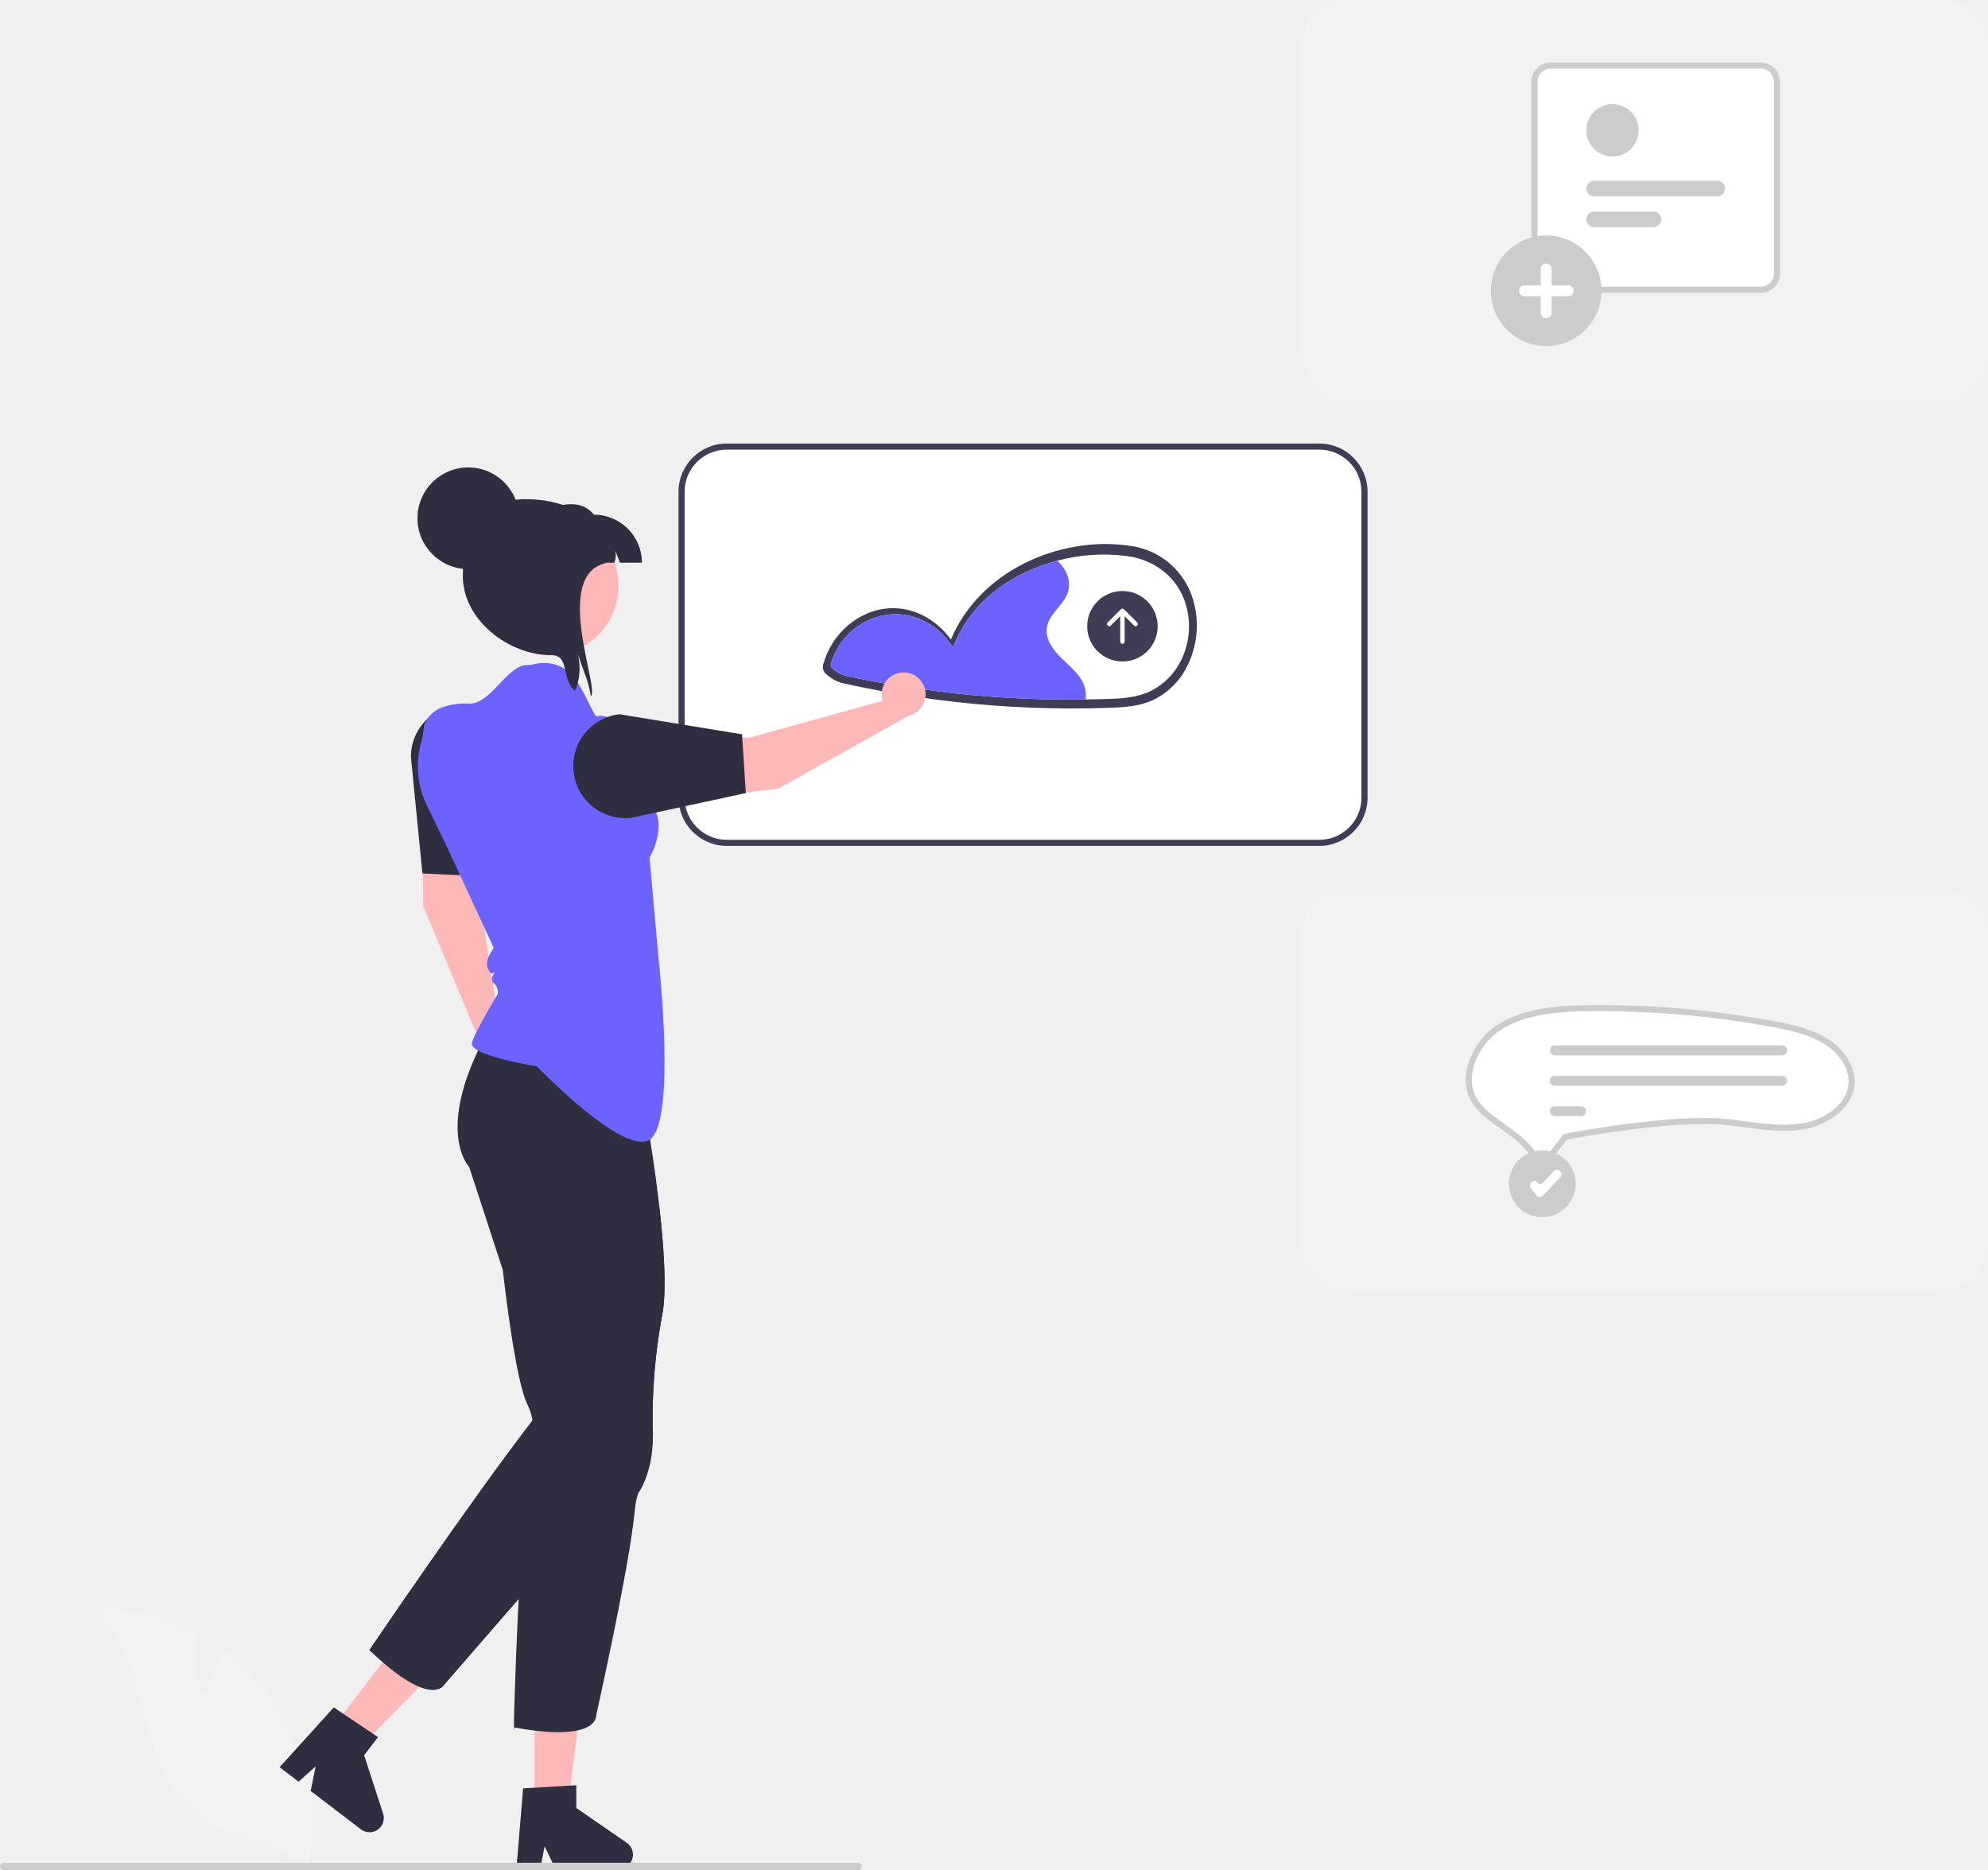
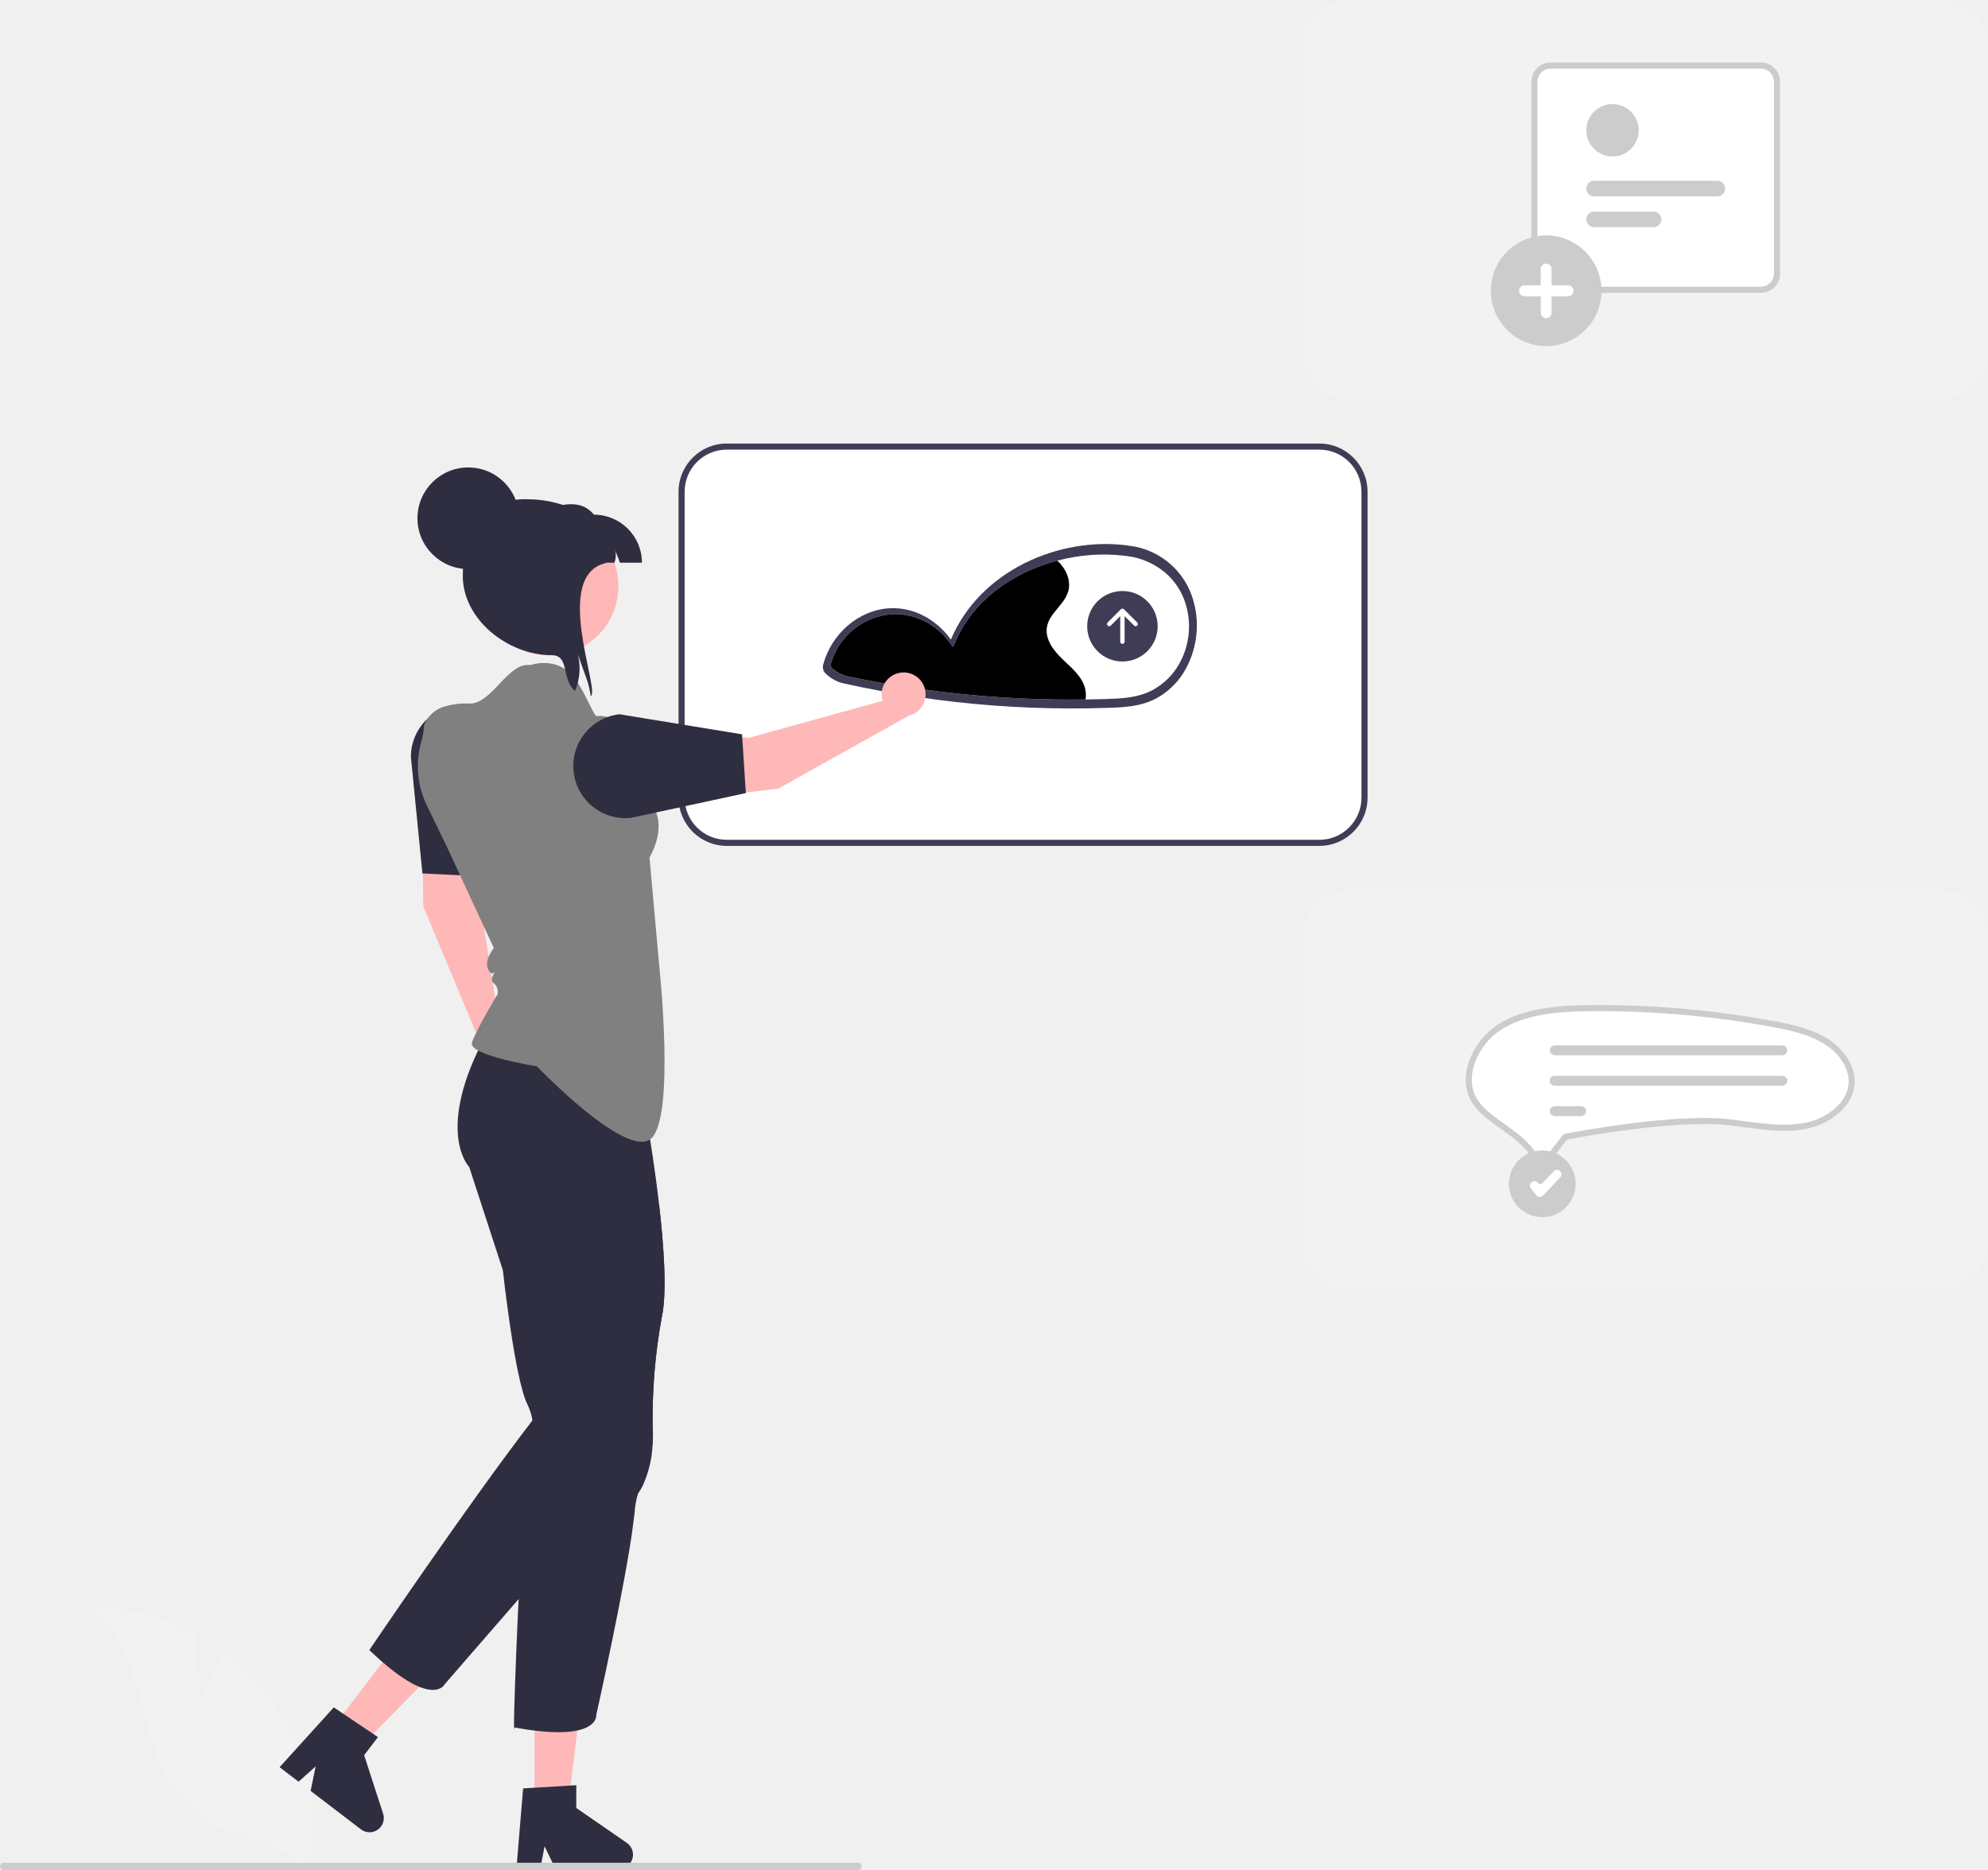
<svg xmlns="http://www.w3.org/2000/svg" data-name="Layer 1" width="652.055" height="613.451" viewBox="0 0 652.055 613.451">
  <path d="M339.304,701.797l-.998-22.434a72.456,72.456,0,0,0-33.796-8.555c16.231,13.27,14.203,38.851,25.208,56.697a43.582,43.582,0,0,0,31.959,20.14l13.583,8.316a73.03,73.03,0,0,0-15.393-59.179,70.543,70.543,0,0,0-12.964-12.046C343.65,693.314,339.304,701.797,339.304,701.797Z" transform="translate(-273.9724 -143.2743)" fill="#f2f2f2" />
  <rect x="223.555" y="146.5" width="224" height="130" rx="14.815" fill="#fff" />
  <path d="M706.713,420.774H512.343A15.833,15.833,0,0,1,496.528,404.959V304.589A15.833,15.833,0,0,1,512.343,288.774H706.713a15.833,15.833,0,0,1,15.814,15.815V404.959A15.833,15.833,0,0,1,706.713,420.774Zm-194.37-130A13.83,13.83,0,0,0,498.528,304.589V404.959A13.83,13.83,0,0,0,512.343,418.774H706.713a13.83,13.83,0,0,0,13.814-13.815V304.589a13.83,13.83,0,0,0-13.814-13.815Z" transform="translate(-273.9724 -143.2743)" fill="#3f3d56" />
  <path d="M910.713,274.274H716.343a15.332,15.332,0,0,1-15.315-15.315V158.589A15.332,15.332,0,0,1,716.343,143.274H910.713a15.332,15.332,0,0,1,15.314,15.315V258.959A15.332,15.332,0,0,1,910.713,274.274Z" transform="translate(-273.9724 -143.2743)" fill="#f2f2f2" />
  <path d="M910.713,566.274H716.343a15.332,15.332,0,0,1-15.315-15.315V450.589A15.332,15.332,0,0,1,716.343,435.274H910.713a15.332,15.332,0,0,1,15.314,15.315V550.959A15.332,15.332,0,0,1,910.713,566.274Z" transform="translate(-273.9724 -143.2743)" fill="#f2f2f2" />
  <path d="M665.43,340.443a24.889,24.889,0,0,0-20.699-18.102c-.107-.016-.209.005-.316-.002a2.956,2.956,0,0,0-.422-.102c-22.609-3.075-48.708,8.304-58.13,30.859-4.665-6.502-12.103-10.703-20.059-10.286-10.149.533-19.106,8.307-21.849,18.532a3.086,3.086,0,0,0,1.276,3.3,12.31,12.31,0,0,0,5.165,2.759q6.159,1.373,12.362,2.515,12.104,2.229,24.334,3.604a343.988,343.988,0,0,0,49.841,1.982c5.541-.182,10.885-.375,15.962-2.949a24.162,24.162,0,0,0,9.157-8.408A29.608,29.608,0,0,0,665.43,340.443Z" transform="translate(-273.9724 -143.2743)" fill="#3f3d56" />
  <path d="M662.938,341.638a21.934,21.934,0,0,0-7.013-10.699,24.101,24.101,0,0,0-12.144-5.228h-.27l-.25-.045a1.74,1.74,0,0,0-.244-.058A59.195,59.195,0,0,0,620.751,327.201c-13.942,3.667-27.146,12.35-33.311,26.356l-.88,2.01-1.317-1.753a22.185,22.185,0,0,0-17.545-9.081c-.334,0-.668.006-1.008.026a22.526,22.526,0,0,0-20.217,16.306,1.579,1.579,0,0,0,.758,1.676l.103.077a10.924,10.924,0,0,0,4.476,2.28c3.988.848,8.047,1.631,12.061,2.331,7.784,1.361,15.773,2.485,23.736,3.339A351.15,351.15,0,0,0,630.018,372.74q3.111-.039,6.21-.135c5.317-.161,10.346-.321,15.111-2.614a22.01,22.01,0,0,0,8.464-7.398A25.092,25.092,0,0,0,662.938,341.638Z" transform="translate(-273.9724 -143.2743)" fill="#fff" />
-   <path d="M630.018,372.74a351.15,351.15,0,0,1-42.411-1.972c-7.963-.854-15.952-1.978-23.736-3.339-4.014-.7-8.073-1.484-12.061-2.331a10.924,10.924,0,0,1-4.476-2.28l-.103-.077a1.579,1.579,0,0,1-.758-1.676A22.526,22.526,0,0,1,566.69,344.759c.34-.019.674-.026,1.008-.026a22.185,22.185,0,0,1,17.545,9.081l1.317,1.753.88-2.01c6.165-14.007,19.369-22.689,33.311-26.356,2.813,2.543,4.624,6.441,3.596,10.057-1.239,4.386-6.146,7.122-6.968,11.605-.751,4.091,2.177,7.893,5.189,10.757,3.012,2.858,6.499,5.728,7.373,9.787A8.97,8.97,0,0,1,630.018,372.74Z" transform="translate(-273.9724 -143.2743)" fill="#6c63ff" />
+   <path d="M630.018,372.74a351.15,351.15,0,0,1-42.411-1.972c-7.963-.854-15.952-1.978-23.736-3.339-4.014-.7-8.073-1.484-12.061-2.331a10.924,10.924,0,0,1-4.476-2.28l-.103-.077a1.579,1.579,0,0,1-.758-1.676A22.526,22.526,0,0,1,566.69,344.759c.34-.019.674-.026,1.008-.026a22.185,22.185,0,0,1,17.545,9.081l1.317,1.753.88-2.01c6.165-14.007,19.369-22.689,33.311-26.356,2.813,2.543,4.624,6.441,3.596,10.057-1.239,4.386-6.146,7.122-6.968,11.605-.751,4.091,2.177,7.893,5.189,10.757,3.012,2.858,6.499,5.728,7.373,9.787A8.97,8.97,0,0,1,630.018,372.74Z" transform="translate(-273.9724 -143.2743)" fill="#000" />
  <circle cx="368.152" cy="205.441" r="11.56" fill="#3f3d56" />
  <path d="M646.97,347.482l-4.335-4.335a.722.722,0,0,0-1.022,0l-4.335,4.335a.722.722,0,1,0,1.022,1.022l3.102-3.102v8.371a.722.722,0,1,0,1.445,0v-8.371l3.102,3.102a.722.722,0,0,0,1.022-1.022Z" transform="translate(-273.9724 -143.2743)" fill="#fff" />
  <path d="M851.522,238.335H782.552a5.304,5.304,0,0,1-5.298-5.298V170.072a5.304,5.304,0,0,1,5.298-5.298h68.97a5.304,5.304,0,0,1,5.298,5.298v62.965A5.304,5.304,0,0,1,851.522,238.335Z" transform="translate(-273.9724 -143.2743)" fill="#fff" />
  <path d="M851.522,239.335H782.552a6.305,6.305,0,0,1-6.298-6.298V170.072a6.305,6.305,0,0,1,6.298-6.298h68.97a6.305,6.305,0,0,1,6.298,6.298v62.965A6.305,6.305,0,0,1,851.522,239.335Zm-68.97-73.561a4.303,4.303,0,0,0-4.298,4.298v62.965a4.303,4.303,0,0,0,4.298,4.298h68.97a4.303,4.303,0,0,0,4.298-4.298V170.072a4.303,4.303,0,0,0-4.298-4.298Z" transform="translate(-273.9724 -143.2743)" fill="#ccc" />
  <circle cx="528.9" cy="42.748" r="8.597" fill="#ccc" />
  <path d="M837.237,207.686H796.835a2.56,2.56,0,1,1,0-5.12h40.402a2.56,2.56,0,1,1,0,5.12Z" transform="translate(-273.9724 -143.2743)" fill="#ccc" />
  <path d="M816.331,217.802H796.835a2.56,2.56,0,1,1,0-5.12h19.496a2.56,2.56,0,1,1,0,5.12Z" transform="translate(-273.9724 -143.2743)" fill="#ccc" />
  <path d="M781.114,256.815a18.152,18.152,0,1,1,18.152-18.152A18.152,18.152,0,0,1,781.114,256.815Z" transform="translate(-273.9724 -143.2743)" fill="#ccc" />
  <path d="M788.276,236.872h-5.372V231.5a1.791,1.791,0,0,0-3.581,0v5.372h-5.372a1.791,1.791,0,0,0,0,3.581h5.372V245.825a1.791,1.791,0,1,0,3.581,0v-5.372h5.372a1.791,1.791,0,1,0,0-3.581Z" transform="translate(-273.9724 -143.2743)" fill="#fff" />
  <path d="M779.908,524.191c-.036,0-.072-.001-.109-.002a2.651,2.651,0,0,1-2.132-1.213,29.951,29.951,0,0,0-6.305-6.83c-1.48-1.183-3.026-2.282-4.521-3.346-3.858-2.743-7.491-5.326-9.507-8.896-4.397-7.784.781-18.625,8.178-23.487,8.297-5.453,19.21-6.308,29.768-6.42q1.646-.017,3.294-.017h0a314.029,314.029,0,0,1,56.713,5.186c6.221,1.148,12.733,2.554,17.965,5.966,5.202,3.392,8.363,8.733,8.055,13.609-.45,7.117-7.995,12.435-14.864,13.825-6.548,1.324-13.35.429-20.552-.518-1.59-.209-3.234-.425-4.859-.613-17.666-2.042-50.854,4.252-52.258,4.521l-1.393.267-5.405,6.955A2.594,2.594,0,0,1,779.908,524.191Z" transform="translate(-273.9724 -143.2743)" fill="#fff" />
  <path d="M779.908,525.191l-.135-.002a3.65,3.65,0,0,1-2.942-1.664,28.954,28.954,0,0,0-6.093-6.598c-1.462-1.169-2.995-2.258-4.477-3.312-3.947-2.807-7.672-5.456-9.798-9.22-4.668-8.264.733-19.71,8.5-24.815,8.511-5.594,19.596-6.47,30.306-6.584q1.652-.018,3.305-.018a314.988,314.988,0,0,1,56.894,5.202c6.32,1.166,12.942,2.598,18.331,6.111,5.498,3.586,8.837,9.281,8.507,14.51-.482,7.613-8.431,13.277-15.665,14.742-6.713,1.357-13.596.452-20.88-.508-1.585-.208-3.224-.423-4.844-.611-17.561-2.025-50.558,4.242-51.955,4.511l-1.023.195-5.174,6.657A3.593,3.593,0,0,1,779.908,525.191Zm18.665-50.212q-1.643,0-3.283.018c-10.406.11-21.149.945-29.229,6.256-7.028,4.619-11.983,14.855-7.857,22.159,1.907,3.376,5.456,5.9,9.213,8.572,1.507,1.071,3.062,2.178,4.568,3.381a30.96,30.96,0,0,1,6.517,7.062,1.665,1.665,0,0,0,1.336.763l.069.001a1.59,1.59,0,0,0,1.277-.629l5.637-7.253,1.763-.338c1.408-.271,34.698-6.601,52.561-4.532,1.631.188,3.28.405,4.875.615,7.115.938,13.835,1.822,20.223.529,6.505-1.316,13.646-6.288,14.065-12.908.286-4.521-2.699-9.509-7.604-12.707-5.079-3.312-11.479-4.691-17.601-5.82A313.018,313.018,0,0,0,798.573,474.979Z" transform="translate(-273.9724 -143.2743)" fill="#ccc" />
  <path d="M858.579,489.472h-74.67a1.625,1.625,0,0,1,0-3.249h74.67a1.625,1.625,0,0,1,0,3.249Z" transform="translate(-273.9724 -143.2743)" fill="#ccc" />
  <path d="M858.579,499.445h-74.67a1.625,1.625,0,1,1-.003-3.249h74.673a1.625,1.625,0,0,1,0,3.249Z" transform="translate(-273.9724 -143.2743)" fill="#ccc" />
  <path d="M792.611,509.417h-8.702a1.625,1.625,0,0,1,0-3.249h8.702a1.625,1.625,0,0,1,0,3.249Z" transform="translate(-273.9724 -143.2743)" fill="#ccc" />
  <circle cx="505.858" cy="388.346" r="10.818" fill="#fff" />
  <path d="M779.83,542.57A10.95,10.95,0,1,1,790.78,531.62,10.962,10.962,0,0,1,779.83,542.57Z" transform="translate(-273.9724 -143.2743)" fill="#ccc" />
  <path d="M779.02,535.943c-.023,0-.046-.001-.069-.002a1.415,1.415,0,0,1-1.049-.545l-1.808-2.324a1.415,1.415,0,0,1,.248-1.986l.065-.051a1.415,1.415,0,0,1,1.987.248,1.032,1.032,0,0,0,1.563.076l3.671-3.875a1.417,1.417,0,0,1,2.001-.054l.06.057a1.415,1.415,0,0,1,.054,2.001l-5.696,6.013A1.414,1.414,0,0,1,779.02,535.943Z" transform="translate(-273.9724 -143.2743)" fill="#fff" />
  <path d="M438.808,477.694a7.225,7.225,0,0,0-1.29.122l-7.082-44.831,7.095-43.159a10.87,10.87,0,0,0-21.102-5.006v0a85.758,85.758,0,0,0-3.901,26.3l.247,29.433,18.879,45.204a7.206,7.206,0,1,0,7.153-8.063Z" transform="translate(-273.9724 -143.2743)" fill="#ffb8b8" />
  <path d="M408.743,391.568a17.095,17.095,0,1,1,34.19,0l-11.112,39.197-19.297-.959Z" transform="translate(-273.9724 -143.2743)" fill="#2f2e41" />
  <polygon points="175.317 592.125 186.35 592.124 191.599 549.567 175.315 549.568 175.317 592.125" fill="#ffb8b8" />
  <path d="M479.573,747.835l-16.58-11.45v-7.47l-1.88.11-11.82.71-3.74.22-2.13,25.54-.07.85H451.183l.16-.85,1.24-6.54,3.17,6.54.41.85h20.76a4.679,4.679,0,0,0,4.67-4.66A4.671,4.671,0,0,0,479.573,747.835Z" transform="translate(-273.9724 -143.2743)" fill="#2f2e41" />
  <polygon points="109.146 566.692 117.913 573.391 147.924 542.764 134.985 532.877 109.146 566.692" fill="#ffb8b8" />
  <path d="M399.63,738.236,393.409,719.071l4.536-5.935-1.561-1.054-9.823-6.613-3.105-2.096-17.2,19-.572.633,6.221,4.754.643-.578,4.956-4.443-1.452,7.121-.19.924,16.495,12.605a4.679,4.679,0,0,0,6.54-.867A4.671,4.671,0,0,0,399.63,738.236Z" transform="translate(-273.9724 -143.2743)" fill="#2f2e41" />
  <path d="M427.878,526.124l11.03,33.85s3.92,36.12,8.11,44.12a18.395,18.395,0,0,1,1.6,5.14c.12.6.21,1.23.29,1.86.16,1.25.27,2.54.34,3.84a102.51,102.51,0,0,1-.71,16.54c-1.98,1.72-3.43,17.23-4.44,36.36q-.165,2.985-.31,6.07c-.2,4.15-.38,8.41-.54,12.69-1.15,29.74-.51,23.38-.51,23.38,27.96,5.13,26.81-4.12,26.81-4.12s9.6-42.89,12.08-62.43c.3-2.28.48-3.74.52-4.16a23.736,23.736,0,0,1,1.13-6.08,19.236,19.236,0,0,0,1.45-2.43.01.01,0,0,0,.01-.01,36.08,36.08,0,0,0,3.28-13.66,46.742,46.742,0,0,0,.02-6.15,183.918,183.918,0,0,1,3.03-35.75c1.75-8.05.61-23.61-.94-36.94-.63-5.5-1.34-10.62-1.93-14.67-.03-.17-.05-.34-.07-.51-.76-5.09-1.32-8.37-1.32-8.37s2.55-8.74.66-11.97c-.87-1.45-.75-4.87-.38-8.25.46-4.12,1.32-7.96,1.32-7.96l-51.93-9.15c-1.09,1.81-2.06,3.56-3.01,5.25C416.298,514.344,427.878,526.124,427.878,526.124Z" transform="translate(-273.9724 -143.2743)" fill="#2f2e41" />
-   <path d="M413.036,381.322a10.102,10.102,0,0,1,7.278-6.412,22.677,22.677,0,0,1,7.546-.825c7.446.293,12.694-13.717,20.068-12.637,0,0,6.94-2.477,12.37,2.062,4.933,4.123,8.333,15.336,9.599,14.698a4.123,4.123,0,0,1,1.819.001,20.424,20.424,0,0,1,17.54,21.519l-.537,9.095s3.793,5.711-1.711,15.792l3.196,35.563s5.324,49.544-2.675,56.595-37.465-23.691-37.465-23.691-22.637-3.608-21.297-7.793S437.137,469.498,437.137,469.498a3.608,3.608,0,0,0-1.134-3.608c-1.711-1.093.206-3.567.35-3.793-.165.165-1.464,1.526-2.453-1.34s2.062-6.474,2.062-6.474l-8.618-18.555-6.783-14.658-.825-1.691-5.711-11.793-.132-.274a29.206,29.206,0,0,1-1.881-20.176A22.512,22.512,0,0,0,413.036,381.322Z" transform="translate(-273.9724 -143.2743)" fill="#6c63ff" />
+   <path d="M413.036,381.322a10.102,10.102,0,0,1,7.278-6.412,22.677,22.677,0,0,1,7.546-.825c7.446.293,12.694-13.717,20.068-12.637,0,0,6.94-2.477,12.37,2.062,4.933,4.123,8.333,15.336,9.599,14.698a4.123,4.123,0,0,1,1.819.001,20.424,20.424,0,0,1,17.54,21.519l-.537,9.095s3.793,5.711-1.711,15.792l3.196,35.563s5.324,49.544-2.675,56.595-37.465-23.691-37.465-23.691-22.637-3.608-21.297-7.793S437.137,469.498,437.137,469.498a3.608,3.608,0,0,0-1.134-3.608c-1.711-1.093.206-3.567.35-3.793-.165.165-1.464,1.526-2.453-1.34s2.062-6.474,2.062-6.474l-8.618-18.555-6.783-14.658-.825-1.691-5.711-11.793-.132-.274a29.206,29.206,0,0,1-1.881-20.176A22.512,22.512,0,0,0,413.036,381.322Z" transform="translate(-273.9724 -143.2743)" fill="#808080" />
  <path d="M395.108,684.574c20.51,19.68,24.64,11.31,24.64,11.31s11.09-12.77,24.35-28.05c4.76-5.48,9.79-11.28,14.69-16.93,6.77-7.81,13.28-15.33,18.46-21.31,5.73-6.63,9.81-11.37,10.77-12.51a46.742,46.742,0,0,0,.02-6.15,183.918,183.918,0,0,1,3.03-35.75c1.75-8.05.61-23.61-.94-36.94-2.32,4.83-5,10.56-7.22,15.85-2.48,5.89-4.41,11.22-4.71,14.12-.95,8.93-13.8,23.69-13.8,23.69l-.15.03c-2.11.56-8.06,7.48-15.63,17.3C427.938,636.054,395.108,684.574,395.108,684.574Z" transform="translate(-273.9724 -143.2743)" fill="#2f2e41" />
  <path d="M563.195,371.89a7.227,7.227,0,0,0,.268,1.268l-43.736,12.132L476.041,383.148a10.87,10.87,0,0,0-2.574,21.534h0a85.758,85.758,0,0,0,26.573.886l29.215-3.592,42.764-23.896a7.206,7.206,0,1,0-8.824-6.19Z" transform="translate(-273.9724 -143.2743)" fill="#ffb8b8" />
  <path d="M481.045,411.551a17.095,17.095,0,1,1-3.887-33.969l40.206,6.584,1.241,19.281Z" transform="translate(-273.9724 -143.2743)" fill="#2f2e41" />
  <path d="M474.038,346.458a22.755,22.755,0,1,1,1.156-19.385c.104.26.198.521.292.792A22.724,22.724,0,0,1,474.038,346.458Z" transform="translate(-273.9724 -143.2743)" fill="#ffb6b6" />
  <path d="M477.309,327.864c-.979-2.74-.552-1.313-1.542-4.042a6.811,6.811,0,0,1-.281,4.042H448.392v-15.75c7.938-3.146,15.698-5.823,20.385,0a15.751,15.751,0,0,1,15.75,15.75Z" transform="translate(-273.9724 -143.2743)" fill="#2f2e41" />
  <path d="M467.705,371.646c-.021-.292-.052-.594-.094-.885a30.676,30.676,0,0,0-1.76-6.25c-.781-2.198-1.573-4.406-2.365-6.604a18.908,18.908,0,0,1-.885,12c-4.573-3.562-1.687-11.708-7.667-11.708-14.375,0-29.167-11.656-29.167-26.042,0-14.375,6.167-25.125,20.542-25.125,14.385,0,26.052,6.583,26.333,20.958C454.934,332.156,471.049,370.187,467.705,371.646Z" transform="translate(-273.9724 -143.2743)" fill="#2f2e41" />
  <circle cx="153.591" cy="170.012" r="16.667" fill="#2f2e41" />
  <path d="M273.972,755.536a1.186,1.186,0,0,0,1.19,1.19h280.29a1.19,1.19,0,0,0,0-2.38h-280.29A1.187,1.187,0,0,0,273.972,755.536Z" transform="translate(-273.9724 -143.2743)" fill="#ccc" />
</svg>
